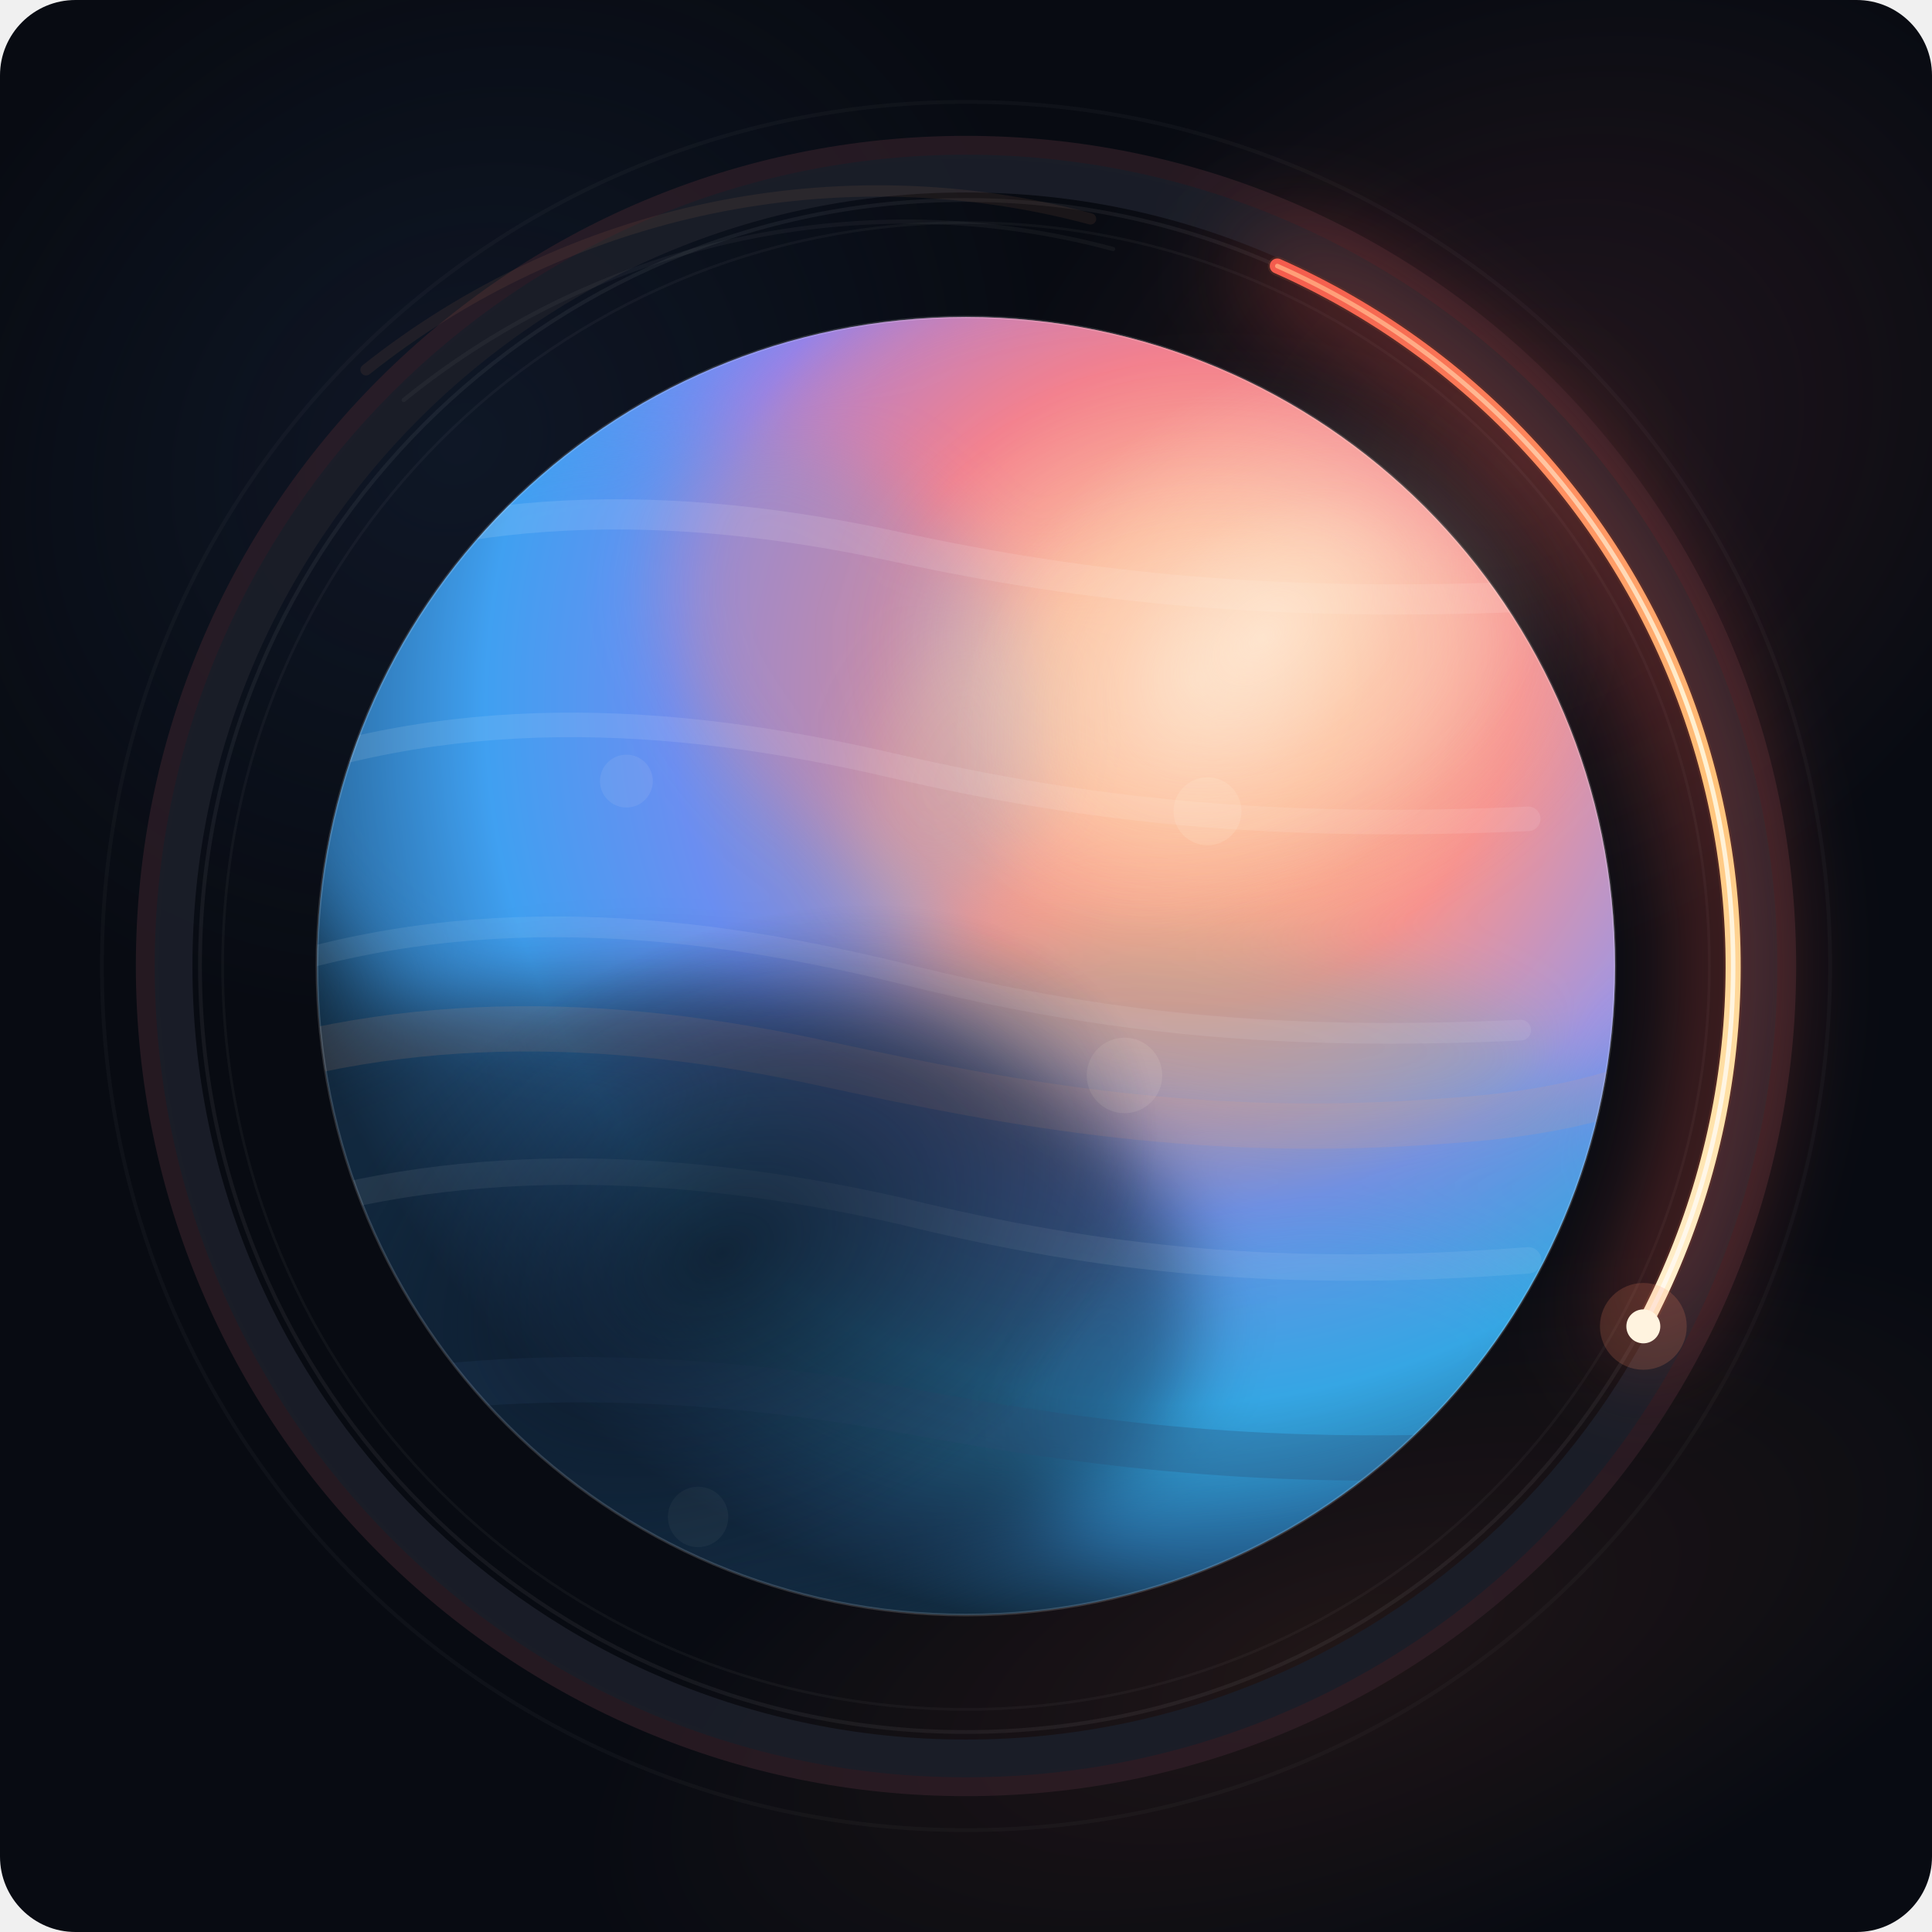
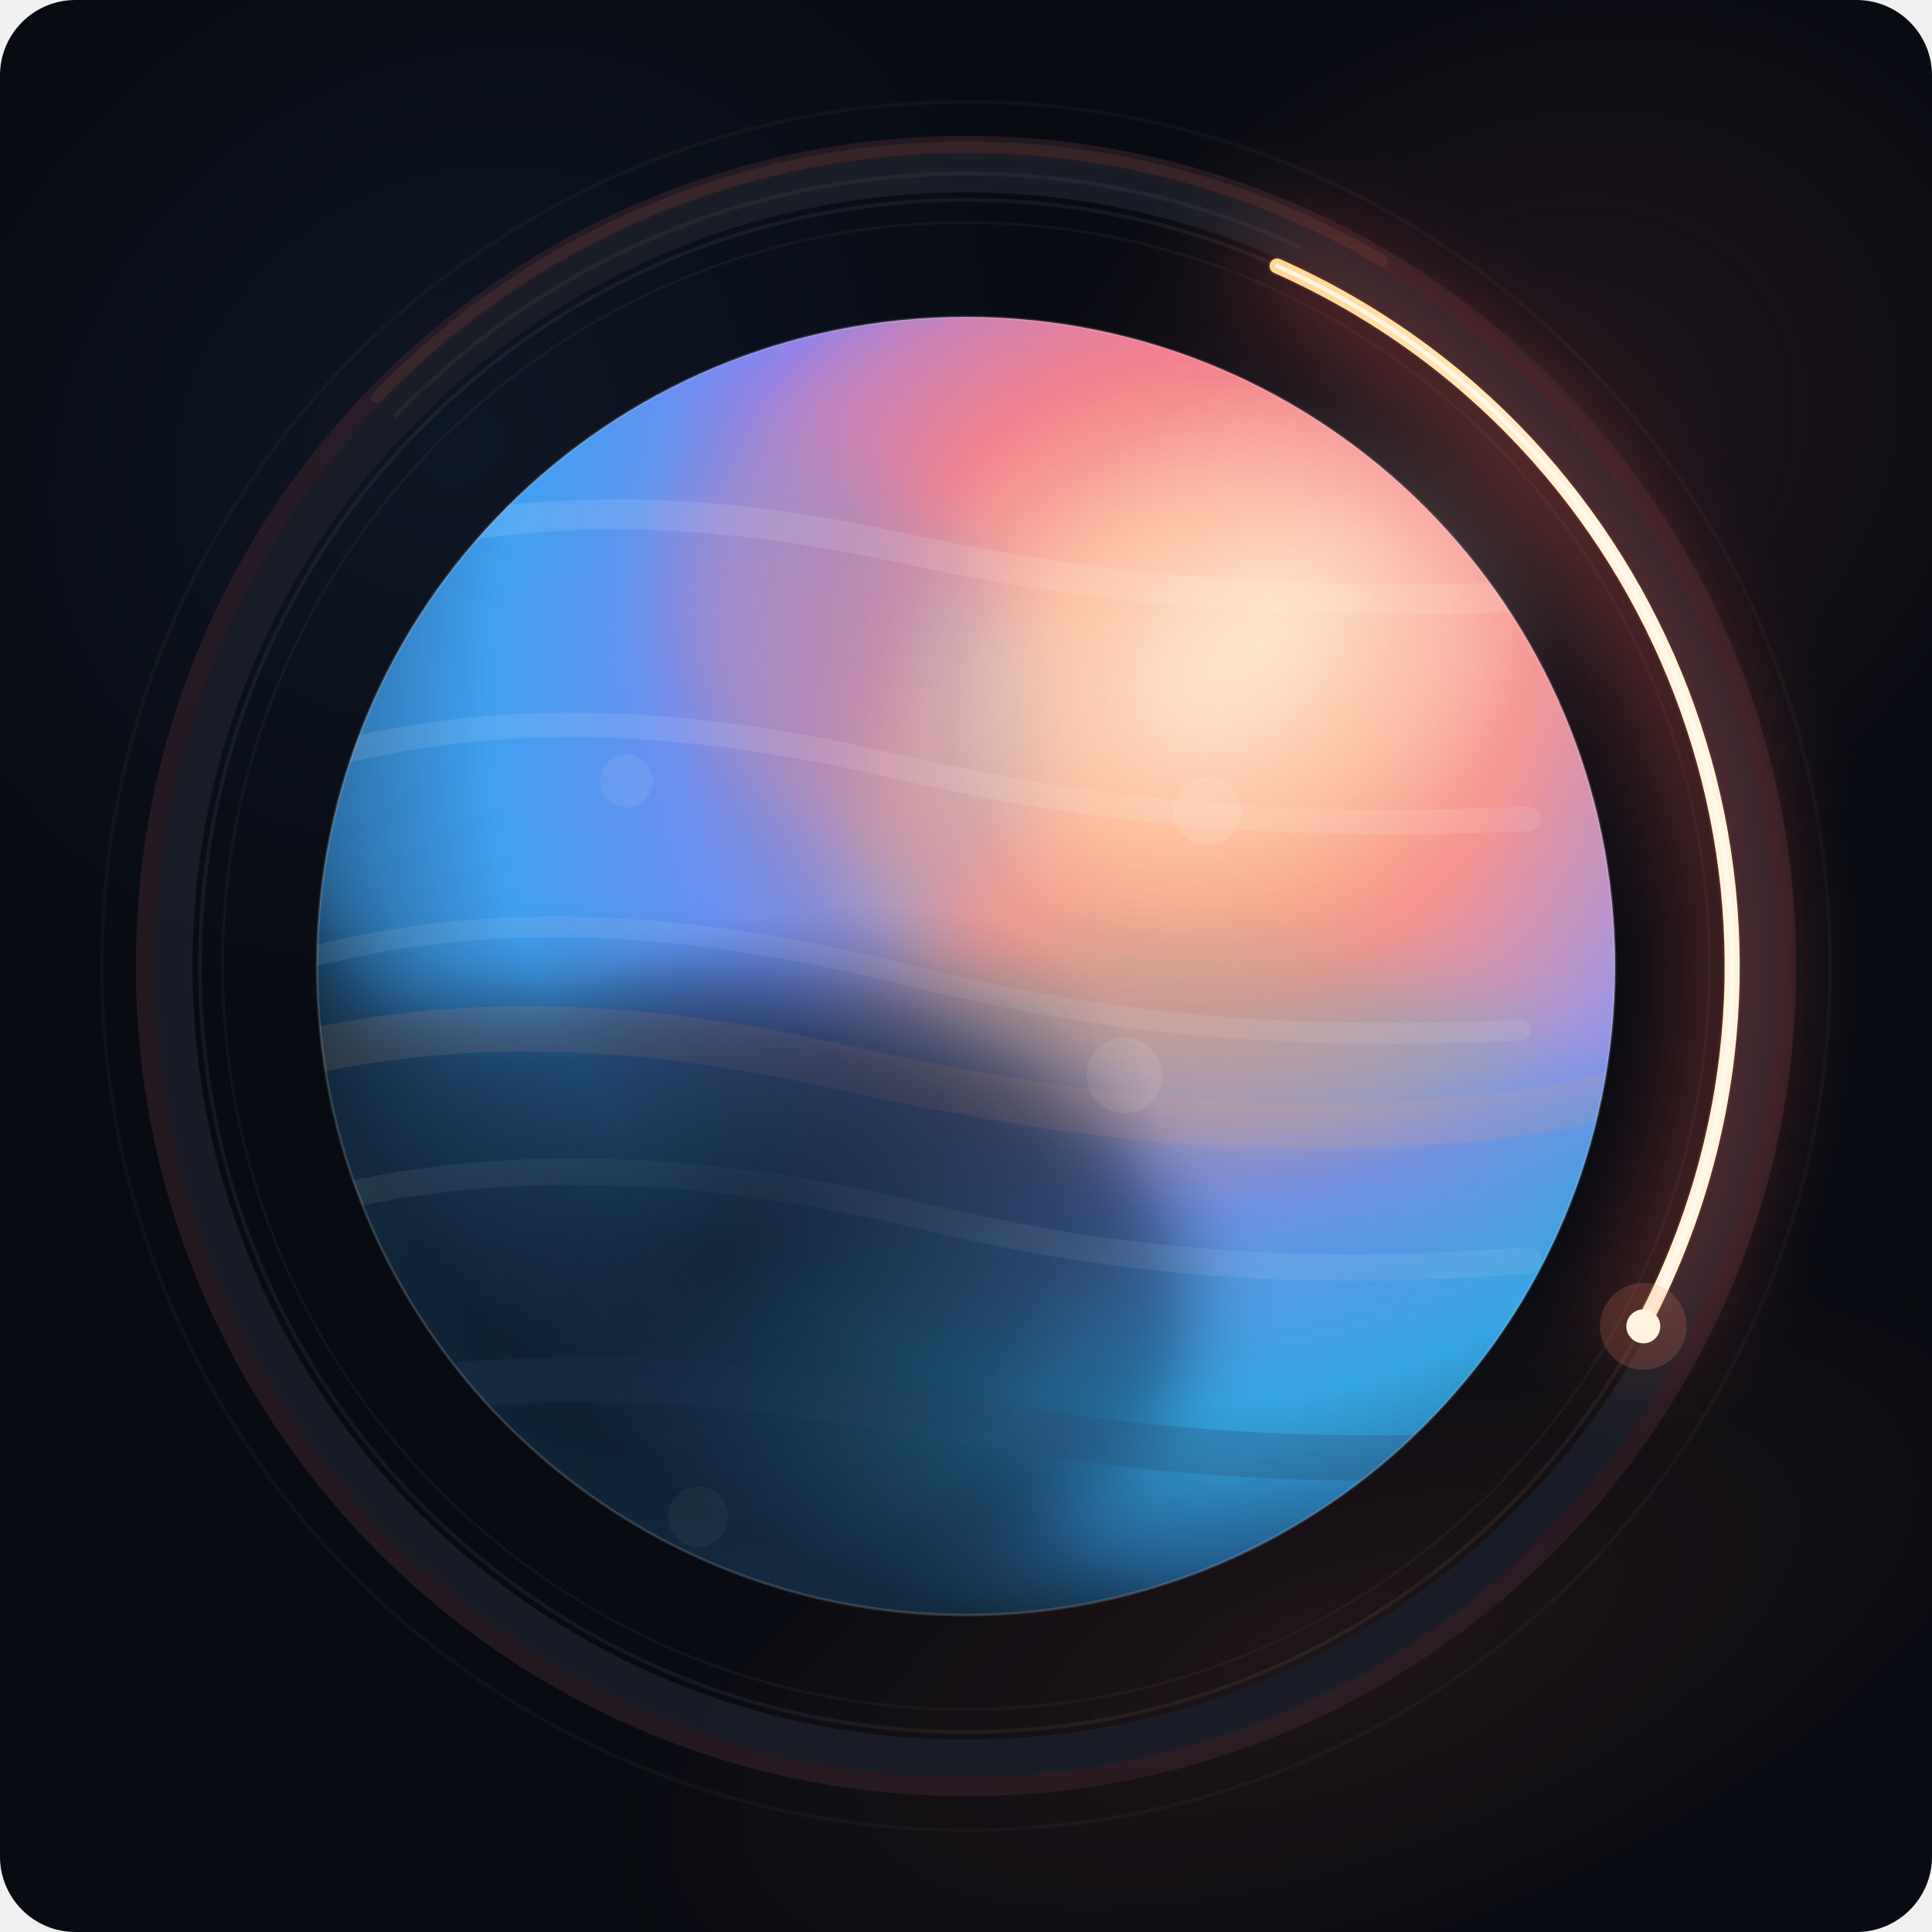
<svg xmlns="http://www.w3.org/2000/svg" width="1024" height="1024" viewBox="0 0 1024 1024" fill="none">
  <defs>
    <radialGradient id="bg-glow-left" cx="0" cy="0" r="1" gradientUnits="userSpaceOnUse" gradientTransform="translate(244 236) rotate(50) scale(286 334)">
      <stop stop-color="#28426F" stop-opacity="0.22" />
      <stop offset="1" stop-color="#28426F" stop-opacity="0" />
    </radialGradient>
    <radialGradient id="bg-glow-right" cx="0" cy="0" r="1" gradientUnits="userSpaceOnUse" gradientTransform="translate(804 248) rotate(144) scale(322 254)">
      <stop stop-color="#F36D72" stop-opacity="0.12" />
      <stop offset="1" stop-color="#F36D72" stop-opacity="0" />
    </radialGradient>
    <radialGradient id="bg-glow-bottom" cx="0" cy="0" r="1" gradientUnits="userSpaceOnUse" gradientTransform="translate(704 876) rotate(161) scale(414 180)">
      <stop stop-color="#FF7A47" stop-opacity="0.1" />
      <stop offset="1" stop-color="#FF7A47" stop-opacity="0" />
    </radialGradient>
    <radialGradient id="planet-base" cx="0" cy="0" r="1" gradientUnits="userSpaceOnUse" gradientTransform="translate(636 360) rotate(130) scale(514 494)">
      <stop stop-color="#FFE1B5" />
      <stop offset="0.16" stop-color="#FFBA84" />
      <stop offset="0.34" stop-color="#F57E8A" />
      <stop offset="0.56" stop-color="#8A82F2" />
      <stop offset="0.76" stop-color="#41A0F1" />
      <stop offset="1" stop-color="#112C41" />
    </radialGradient>
    <radialGradient id="planet-shadow" cx="0" cy="0" r="1" gradientUnits="userSpaceOnUse" gradientTransform="translate(382 664) rotate(-28) scale(248 162)">
      <stop stop-color="#0B1322" stop-opacity="0.74" />
      <stop offset="1" stop-color="#0B1322" stop-opacity="0" />
    </radialGradient>
    <radialGradient id="planet-highlight" cx="0" cy="0" r="1" gradientUnits="userSpaceOnUse" gradientTransform="translate(670 338) rotate(138) scale(192 126)">
      <stop stop-color="#FFF4E2" stop-opacity="0.64" />
      <stop offset="0.48" stop-color="#FFF4E2" stop-opacity="0.22" />
      <stop offset="1" stop-color="#FFF4E2" stop-opacity="0" />
    </radialGradient>
    <linearGradient id="flare-gradient" x1="674" y1="146" x2="906" y2="704" gradientUnits="userSpaceOnUse">
      <stop stop-color="#F45C4D" />
      <stop offset="0.24" stop-color="#FF8A5D" />
      <stop offset="0.56" stop-color="#FFC37A" />
      <stop offset="0.82" stop-color="#FFE1A7" />
      <stop offset="1" stop-color="#FFF4DB" />
    </linearGradient>
    <linearGradient id="flare-core" x1="684" y1="160" x2="892" y2="690" gradientUnits="userSpaceOnUse">
      <stop stop-color="#FF9E78" />
      <stop offset="0.48" stop-color="#FFF0CF" />
      <stop offset="1" stop-color="#FFF8ED" />
    </linearGradient>
    <filter id="soft-blur-20" x="0" y="0" width="1024" height="1024" filterUnits="userSpaceOnUse" color-interpolation-filters="sRGB">
      <feGaussianBlur stdDeviation="20" />
    </filter>
    <filter id="soft-blur-28" x="0" y="0" width="1024" height="1024" filterUnits="userSpaceOnUse" color-interpolation-filters="sRGB">
      <feGaussianBlur stdDeviation="28" />
    </filter>
    <clipPath id="planet-clip">
      <circle cx="512" cy="512" r="344" />
    </clipPath>
  </defs>
  <rect width="1024" height="1024" rx="40" fill="#080B12" />
  <rect width="1024" height="1024" rx="40" fill="url(#bg-glow-left)" />
  <rect width="1024" height="1024" rx="40" fill="url(#bg-glow-right)" />
  <rect width="1024" height="1024" rx="40" fill="url(#bg-glow-bottom)" />
  <circle cx="512" cy="512" r="458" stroke="#FFFFFF" stroke-opacity="0.03" stroke-width="2" />
  <circle cx="512" cy="512" r="434" stroke="#342129" stroke-opacity="0.66" stroke-width="12" />
  <circle cx="512" cy="512" r="420" stroke="#1A1E28" stroke-opacity="0.96" stroke-width="20" />
  <circle cx="512" cy="512" r="406" stroke="#FFFFFF" stroke-opacity="0.055" stroke-width="2" />
  <circle cx="512" cy="512" r="394" stroke="#FFFFFF" stroke-opacity="0.038" stroke-width="1.4" />
-   <path d="M194 196A436 436 0 0 1 578 116" stroke="#F3A16E" stroke-opacity="0.08" stroke-width="6" stroke-linecap="round" />
-   <path d="M214 212A422 422 0 0 1 590 132" stroke="#FFFFFF" stroke-opacity="0.04" stroke-width="2.2" stroke-linecap="round" />
+   <circle cx="512" cy="512" r="434" stroke="#F3A16E" stroke-opacity="0.08" stroke-width="6" stroke-linecap="round" stroke-dasharray="580 2147" transform="rotate(-136 512 512)" />
+   <circle cx="512" cy="512" r="420" stroke="#FFFFFF" stroke-opacity="0.04" stroke-width="2.2" stroke-linecap="round" stroke-dasharray="520 2119" transform="rotate(-136 512 512)" />
  <g filter="url(#soft-blur-28)">
-     <path d="M677 141A406 406 0 0 1 871 703" stroke="#F45C4D" stroke-opacity="0.54" stroke-width="28" stroke-linecap="round" />
+     <circle cx="512" cy="512" r="406" stroke="#F45C4D" stroke-opacity="0.54" stroke-width="28" stroke-linecap="round" stroke-dasharray="666 1885" transform="rotate(-66 512 512)" />
  </g>
-   <path d="M677 141A406 406 0 0 1 871 703" stroke="#6D352A" stroke-opacity="0.42" stroke-width="10" stroke-linecap="round" />
-   <path d="M677 141A406 406 0 0 1 871 703" stroke="url(#flare-gradient)" stroke-width="8" stroke-linecap="round" />
-   <path d="M677 141A406 406 0 0 1 871 703" stroke="url(#flare-core)" stroke-width="2.4" stroke-linecap="round" />
+   <circle cx="512" cy="512" r="406" stroke="#6D352A" stroke-opacity="0.42" stroke-width="10" stroke-linecap="round" stroke-dasharray="666 1885" transform="rotate(-66 512 512)" />
+   <circle cx="512" cy="512" r="406" stroke="url(#flare-gradient)" stroke-width="8" stroke-linecap="round" stroke-dasharray="666 1885" transform="rotate(-66 512 512)" />
+   <circle cx="512" cy="512" r="406" stroke="url(#flare-core)" stroke-width="2.4" stroke-linecap="round" stroke-dasharray="666 1885" transform="rotate(-66 512 512)" />
  <circle cx="871" cy="703" r="23" fill="#FF8D65" fill-opacity="0.18" />
  <circle cx="871" cy="703" r="9" fill="#FFF3DF" />
  <circle cx="512" cy="512" r="344" fill="url(#planet-base)" />
  <g clip-path="url(#planet-clip)">
    <g filter="url(#soft-blur-20)">
      <ellipse cx="338" cy="386" rx="214" ry="164" fill="#3E9FF0" fill-opacity="0.42" />
      <ellipse cx="602" cy="312" rx="248" ry="174" fill="#F28593" fill-opacity="0.34" />
      <ellipse cx="698" cy="438" rx="244" ry="160" fill="#FFD79A" fill-opacity="0.24" />
      <ellipse cx="606" cy="648" rx="270" ry="150" fill="#11C6A4" fill-opacity="0.2" />
      <ellipse cx="346" cy="694" rx="286" ry="174" fill="#13263D" fill-opacity="0.62" />
      <ellipse cx="700" cy="760" rx="150" ry="110" fill="#35A5F6" fill-opacity="0.18" />
    </g>
    <path d="M132 312C242 264 356 264 476 290C578 312 678 322 814 316" stroke="#FFFFFF" stroke-opacity="0.11" stroke-width="16" stroke-linecap="round" />
    <path d="M120 418C236 372 354 378 474 406C578 430 676 440 810 434" stroke="#FFFFFF" stroke-opacity="0.1" stroke-width="13" stroke-linecap="round" />
    <path d="M118 522C236 478 356 486 478 516C582 542 676 552 806 546" stroke="#FFFFFF" stroke-opacity="0.08" stroke-width="11" stroke-linecap="round" />
    <path d="M132 648C236 612 356 614 478 642C584 668 680 678 810 668" stroke="#FFFFFF" stroke-opacity="0.075" stroke-width="14" stroke-linecap="round" />
    <path d="M110 760C224 724 350 724 482 748C590 768 684 778 816 770" stroke="#2C4E72" stroke-opacity="0.28" stroke-width="24" stroke-linecap="round" />
    <path d="M94 578C206 536 320 538 438 564C540 586 638 604 768 594C828 590 874 578 910 554" stroke="#F6A17C" stroke-opacity="0.12" stroke-width="24" stroke-linecap="round" />
    <circle cx="640" cy="430" r="18" fill="#FFF2E2" fill-opacity="0.14" />
    <circle cx="332" cy="414" r="14" fill="#FFF2E2" fill-opacity="0.08" />
    <circle cx="596" cy="570" r="20" fill="#FFF2E2" fill-opacity="0.1" />
    <circle cx="370" cy="804" r="16" fill="#FFF2E2" fill-opacity="0.05" />
  </g>
  <circle cx="512" cy="512" r="344" fill="url(#planet-shadow)" />
  <g filter="url(#soft-blur-28)">
    <ellipse cx="644" cy="340" rx="154" ry="106" fill="#FFF4E2" fill-opacity="0.22" />
  </g>
  <circle cx="512" cy="512" r="344" fill="url(#planet-highlight)" />
  <circle cx="512" cy="512" r="344" fill="none" stroke="#FFFFFF" stroke-opacity="0.15" stroke-width="1.4" />
</svg>
